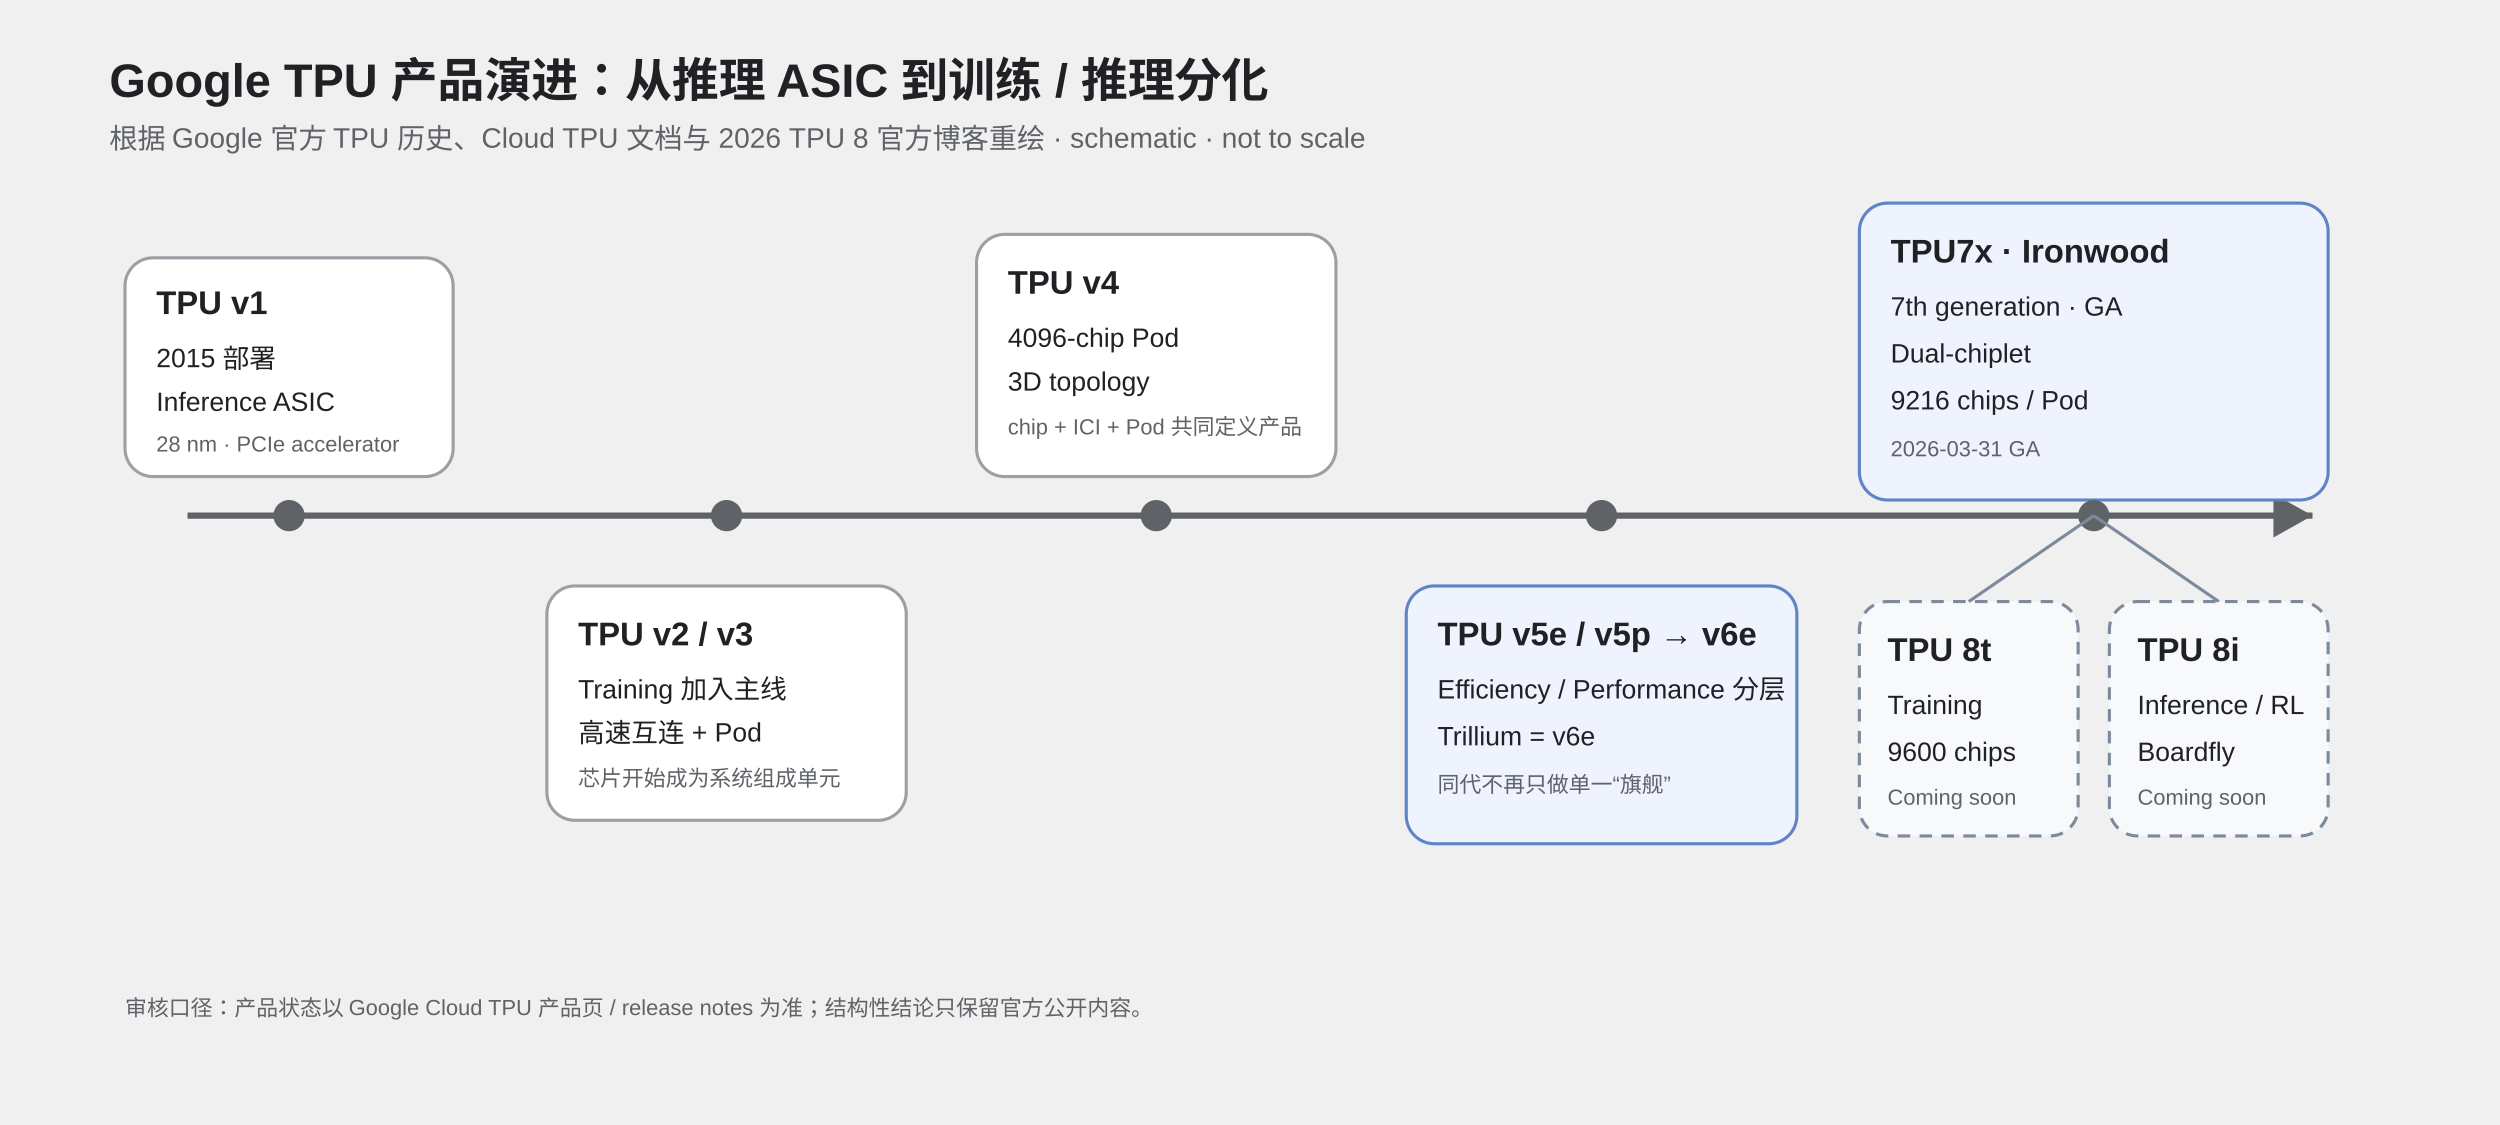
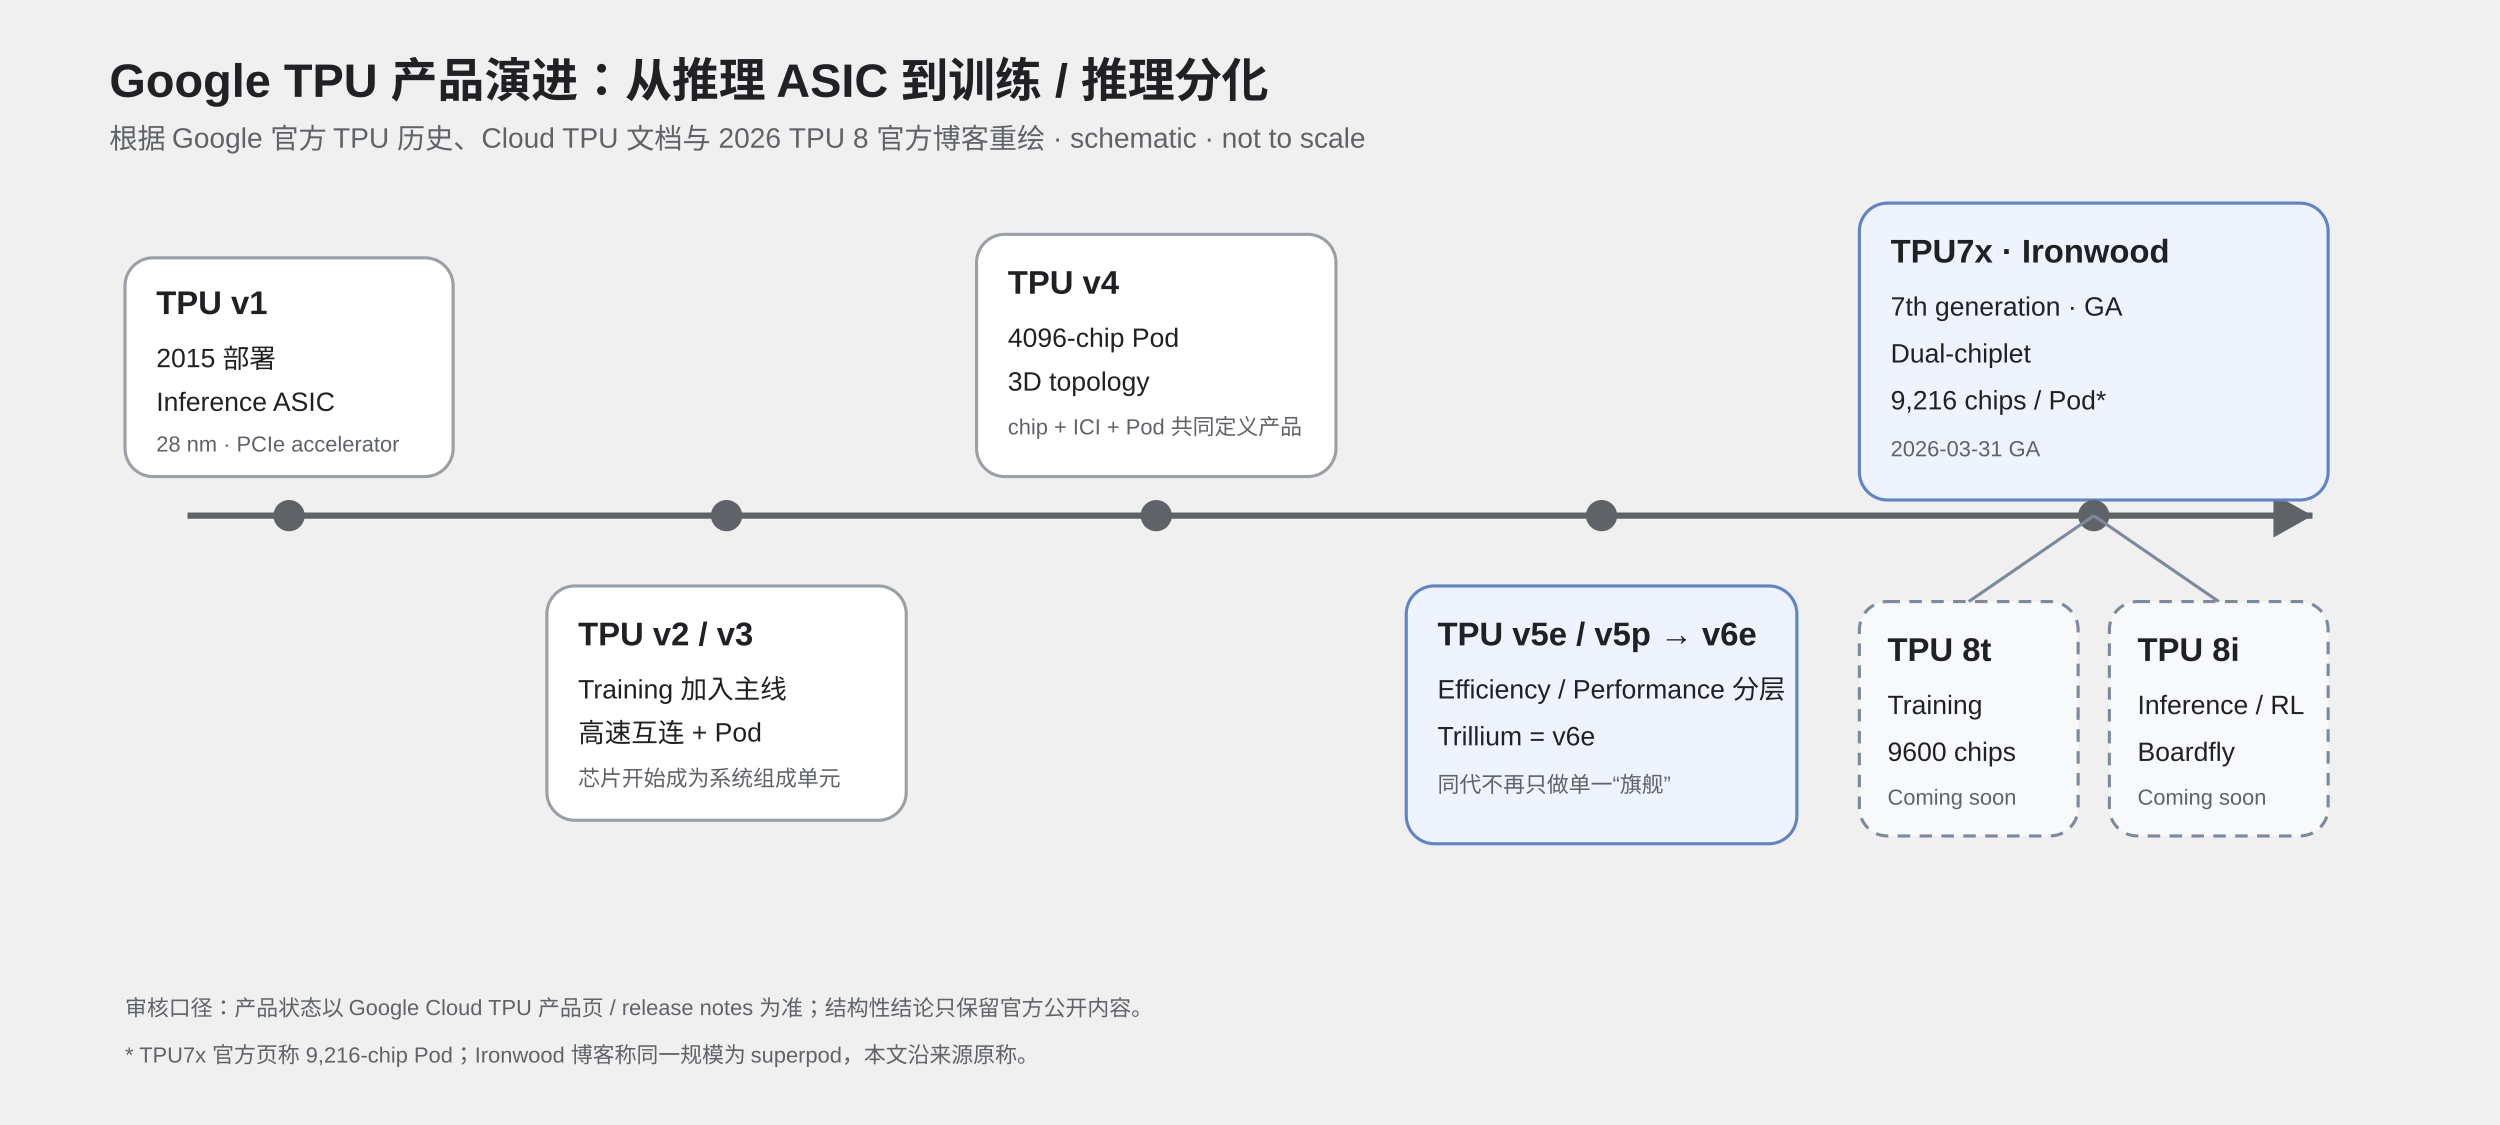
<svg xmlns="http://www.w3.org/2000/svg" width="1600" height="720" viewBox="0 0 1600 720">
  <style>
text{font-family:Arial,"Noto Sans SC","Microsoft YaHei",sans-serif;fill:#202124}
.title{font-size:30px;font-weight:700}.sub{font-size:18px;fill:#5f6368}
.h{font-size:21px;font-weight:700}.t{font-size:17px}.small{font-size:14px;fill:#5f6368}
.box{fill:#fff;stroke:#9aa0a6;stroke-width:2;rx:18}.em{fill:#eef3fd;stroke:#5f83c7;stroke-width:2;rx:18}
.future{fill:#f8f9fa;stroke:#7c8a9b;stroke-width:2;stroke-dasharray:8 6;rx:18}
.line{stroke:#5f6368;stroke-width:4}.arrow{fill:#5f6368}
</style>
  <text x="70" y="62" class="title">Google TPU 产品演进：从推理 ASIC 到训练 / 推理分化</text>
  <text x="70" y="95" class="sub">根据 Google 官方 TPU 历史、Cloud TPU 文档与 2026 TPU 8 官方博客重绘 · schematic · not to scale</text>
  <line x1="120" y1="330" x2="1480" y2="330" class="line" />
  <polygon points="1480,330 1455,316 1455,344" class="arrow" />
  <g transform="translate(80,165)">
    <rect width="210" height="140" class="box" />
    <text x="20" y="36" class="h">TPU v1</text>
    <text x="20" y="70" class="t">2015 部署</text>
    <text x="20" y="98" class="t">Inference ASIC</text>
    <text x="20" y="124" class="small">28 nm · PCIe accelerator</text>
  </g>
  <circle cx="185" cy="330" r="10" fill="#5f6368" />
  <g transform="translate(350,375)">
    <rect width="230" height="150" class="box" />
    <text x="20" y="38" class="h">TPU v2 / v3</text>
    <text x="20" y="72" class="t">Training 加入主线</text>
    <text x="20" y="100" class="t">高速互连 + Pod</text>
    <text x="20" y="128" class="small">芯片开始成为系统组成单元</text>
  </g>
  <circle cx="465" cy="330" r="10" fill="#5f6368" />
  <g transform="translate(625,150)">
    <rect width="230" height="155" class="box" />
    <text x="20" y="38" class="h">TPU v4</text>
    <text x="20" y="72" class="t">4096-chip Pod</text>
    <text x="20" y="100" class="t">3D topology</text>
    <text x="20" y="128" class="small">chip + ICI + Pod 共同定义产品</text>
  </g>
  <circle cx="740" cy="330" r="10" fill="#5f6368" />
  <g transform="translate(900,375)">
    <rect width="250" height="165" class="em" />
    <text x="20" y="38" class="h">TPU v5e / v5p → v6e</text>
    <text x="20" y="72" class="t">Efficiency / Performance 分层</text>
    <text x="20" y="102" class="t">Trillium = v6e</text>
    <text x="20" y="132" class="small">同代不再只做单一“旗舰”</text>
  </g>
  <circle cx="1025" cy="330" r="10" fill="#5f6368" />
  <g transform="translate(1190,130)">
    <rect width="300" height="190" class="em" />
    <text x="20" y="38" class="h">TPU7x · Ironwood</text>
    <text x="20" y="72" class="t">7th generation · GA</text>
    <text x="20" y="102" class="t">Dual-chiplet</text>
-     <text x="20" y="132" class="t">9216 chips / Pod</text>
+     <text x="20" y="132" class="t">9,216 chips / Pod*</text>
    <text x="20" y="162" class="small">2026-03-31 GA</text>
  </g>
  <circle cx="1340" cy="330" r="10" fill="#5f6368" />
  <g transform="translate(1190,385)">
    <rect width="140" height="150" class="future" />
    <text x="18" y="38" class="h">TPU 8t</text>
    <text x="18" y="72" class="t">Training</text>
    <text x="18" y="102" class="t">9600 chips</text>
    <text x="18" y="130" class="small">Coming soon</text>
  </g>
  <g transform="translate(1350,385)">
    <rect width="140" height="150" class="future" />
    <text x="18" y="38" class="h">TPU 8i</text>
    <text x="18" y="72" class="t">Inference / RL</text>
    <text x="18" y="102" class="t">Boardfly</text>
    <text x="18" y="130" class="small">Coming soon</text>
  </g>
  <line x1="1340" y1="330" x2="1260" y2="385" stroke="#7c8a9b" stroke-width="2" />
  <line x1="1340" y1="330" x2="1420" y2="385" stroke="#7c8a9b" stroke-width="2" />
  <text x="80" y="650" class="small">审核口径：产品状态以 Google Cloud TPU 产品页 / release notes 为准；结构性结论只保留官方公开内容。</text>
+   <text x="80" y="680" class="small">* TPU7x 官方页称 9,216-chip Pod；Ironwood 博客称同一规模为 superpod，本文沿来源原称。</text>
</svg>
